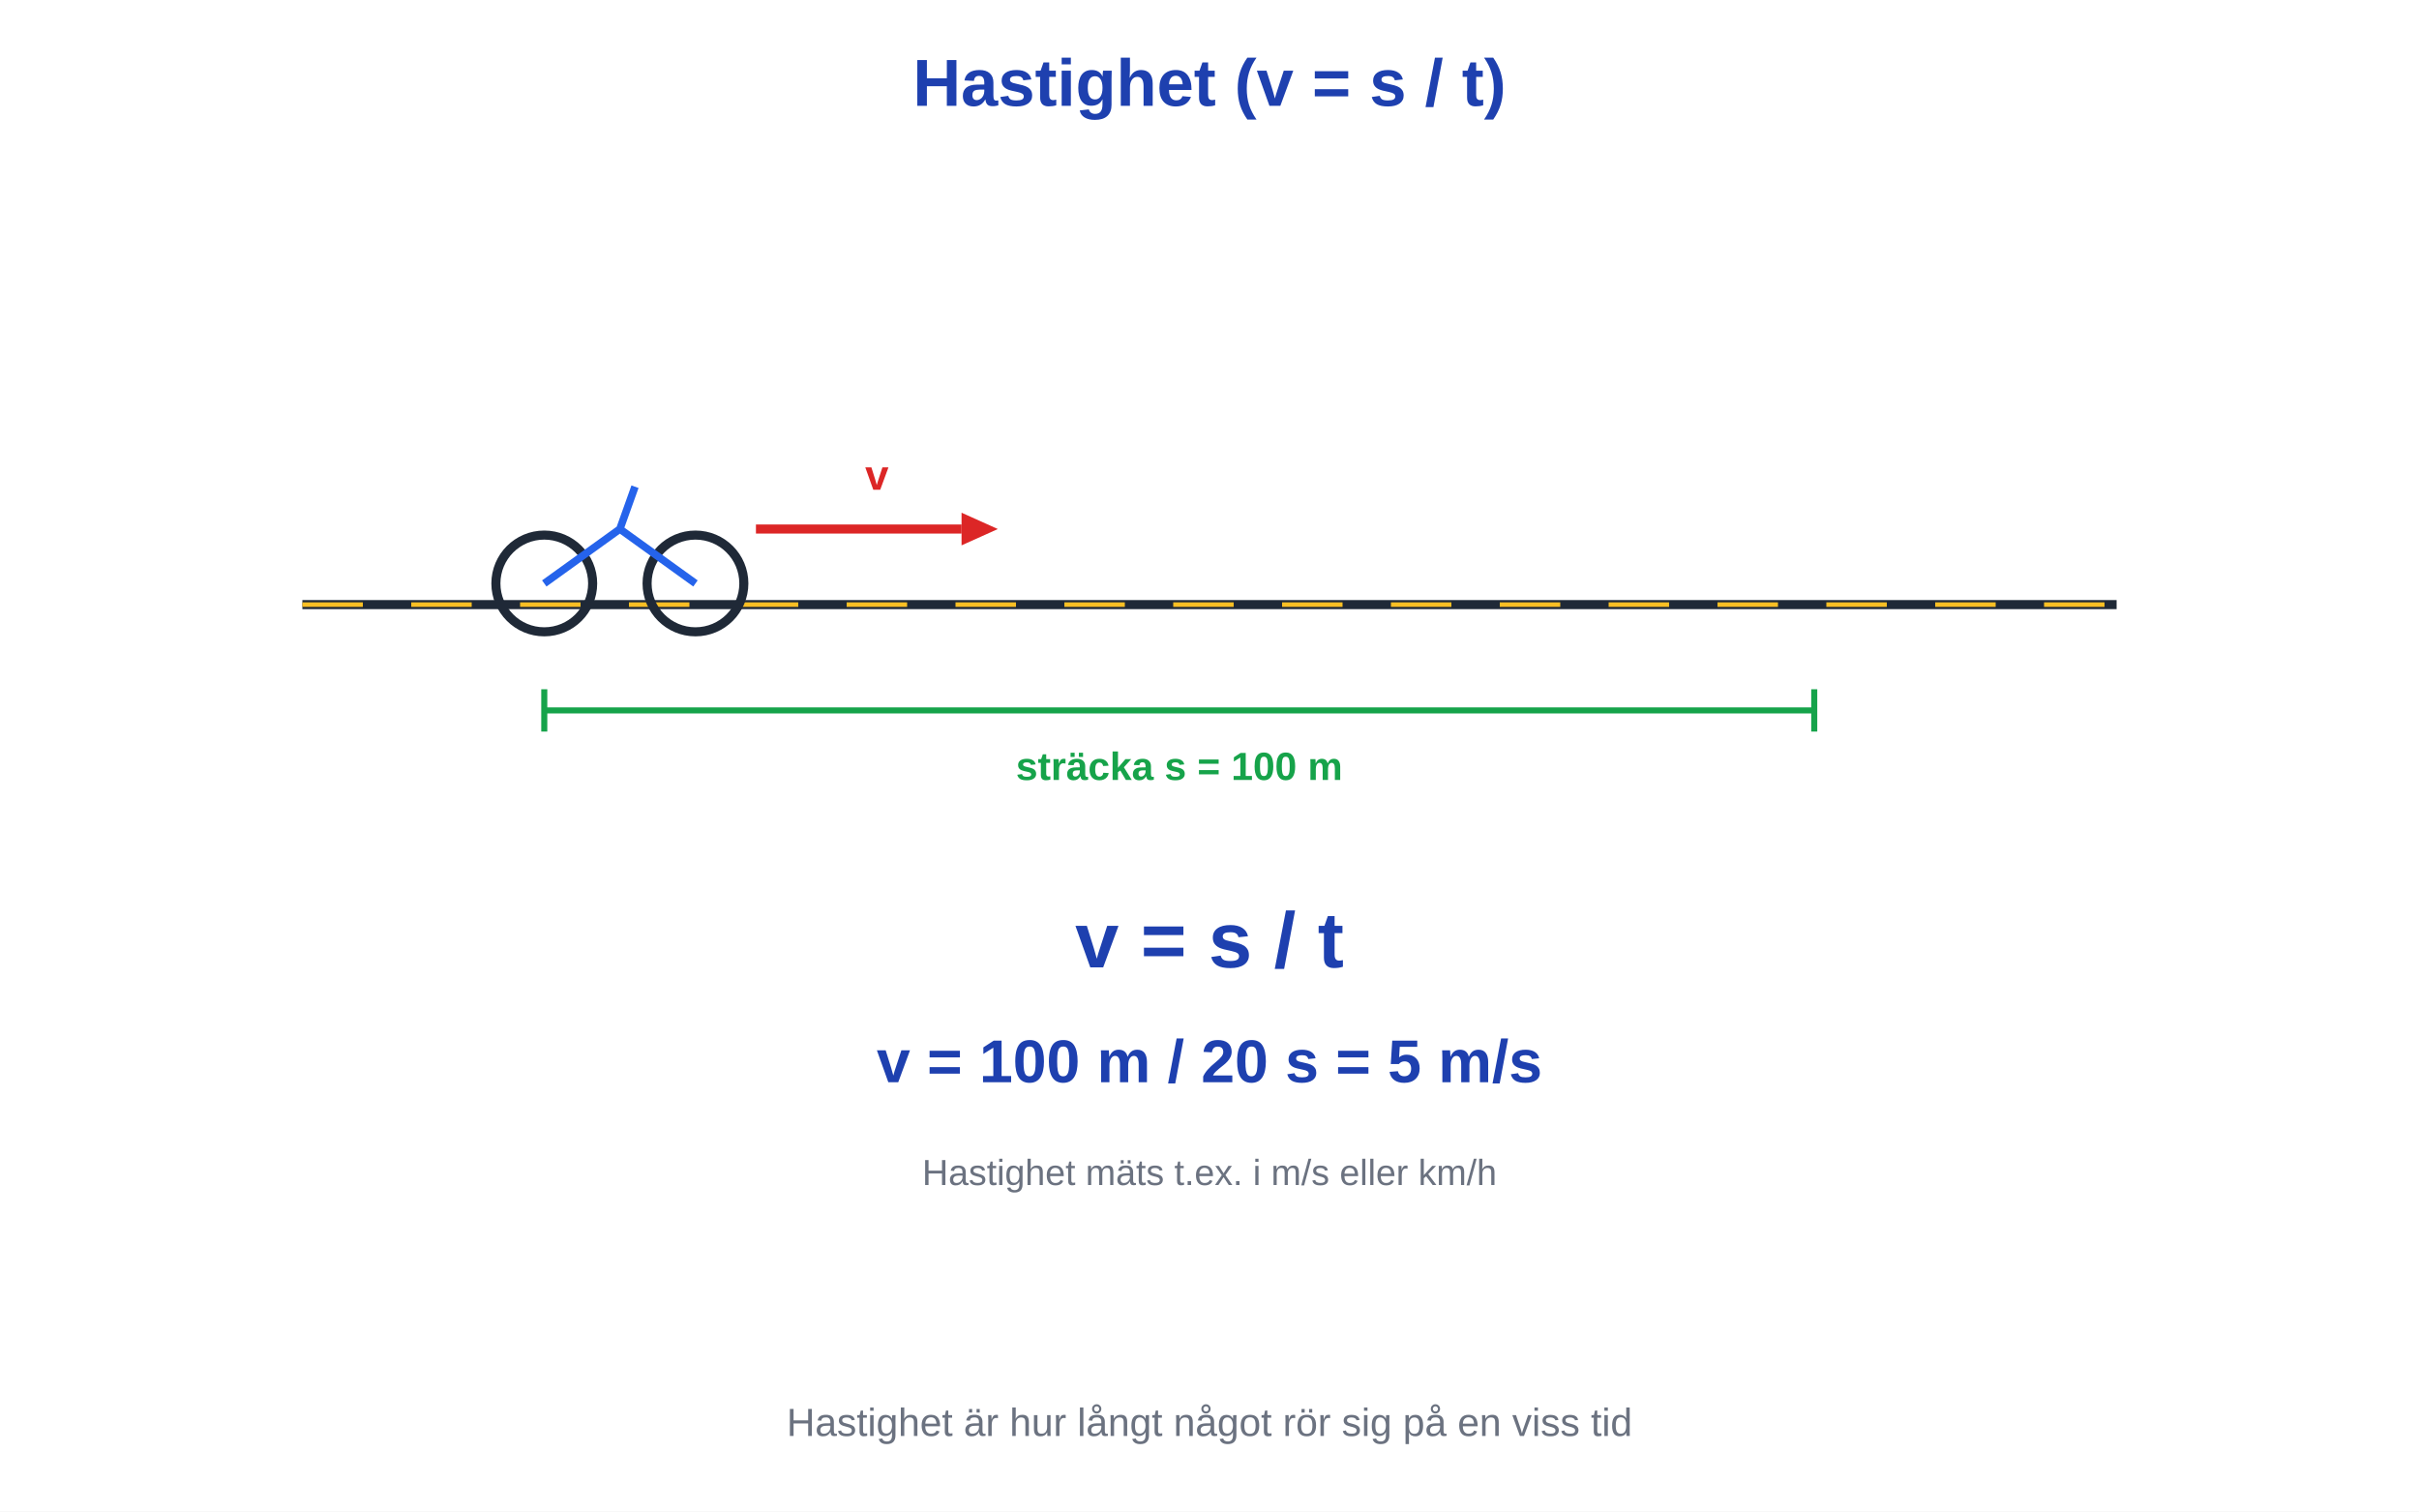
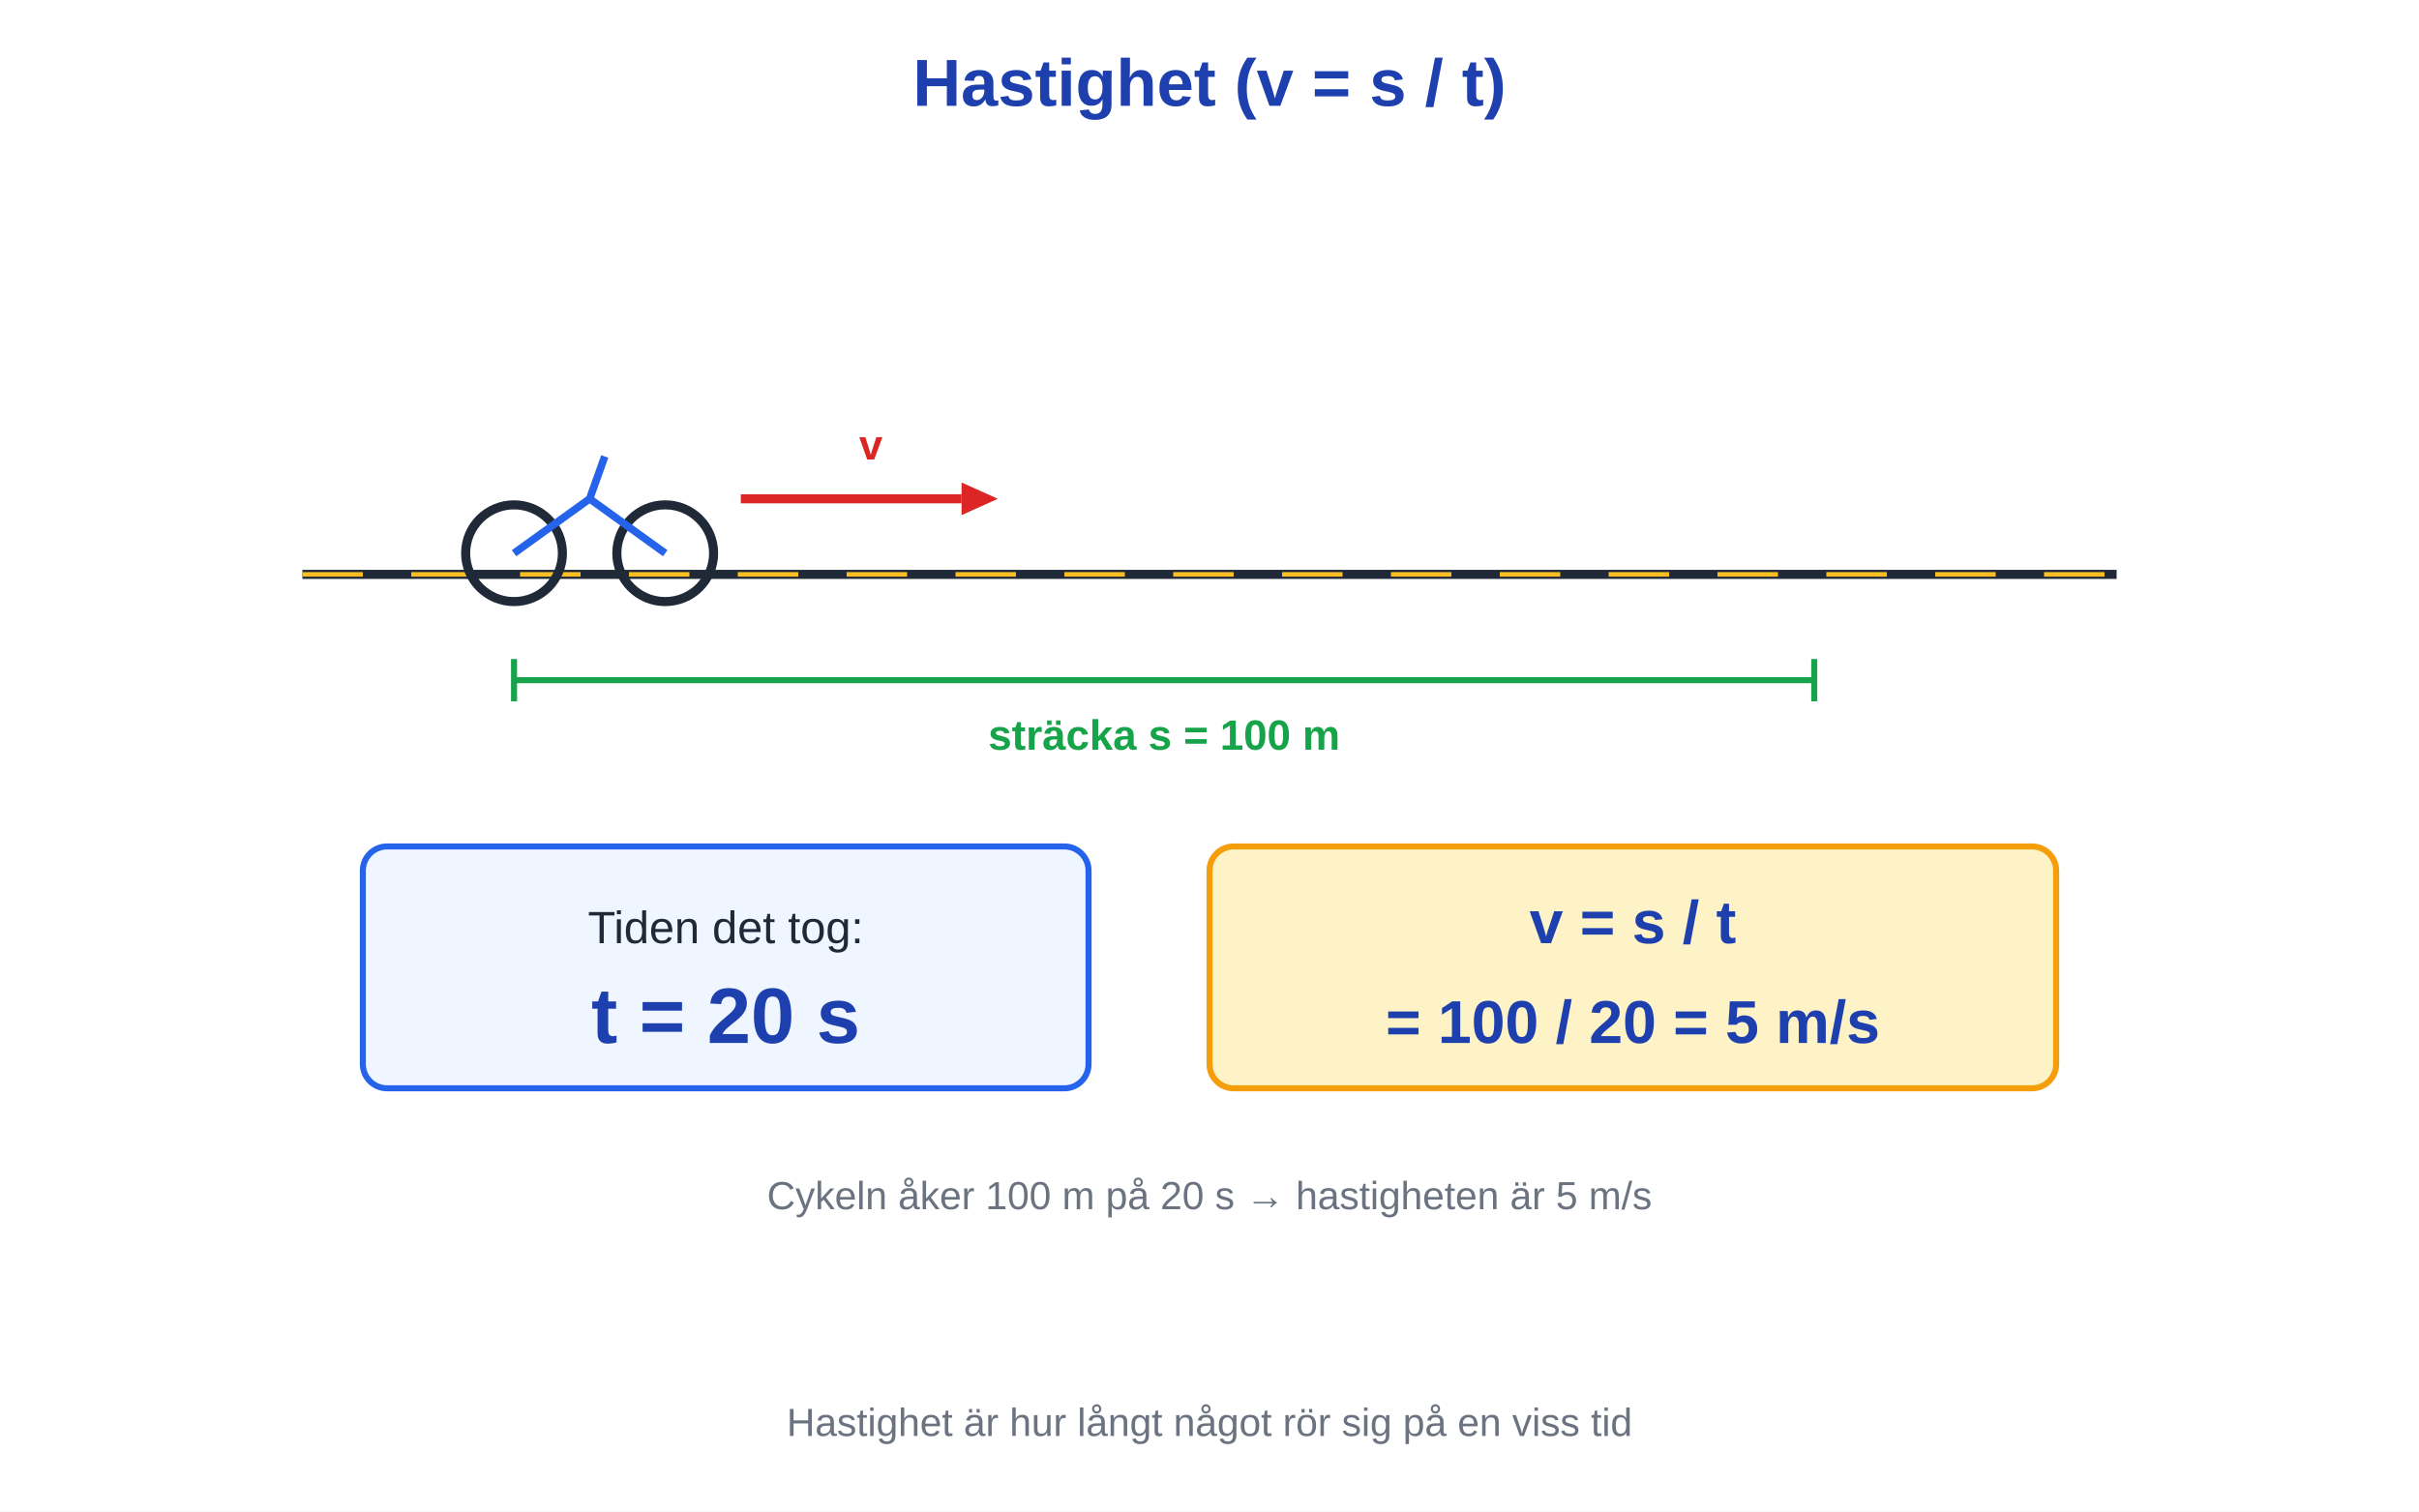
<svg xmlns="http://www.w3.org/2000/svg" viewBox="0 0 800 500" width="800" height="500">
  <rect width="800" height="500" fill="white" />
  <text x="400" y="35" font-family="Arial,sans-serif" font-size="22" fill="#1e40af" text-anchor="middle" font-weight="bold">Hastighet (v = s / t)</text>
-   <line x1="100" y1="200" x2="700" y2="200" stroke="#1f2937" stroke-width="3" />
-   <line x1="100" y1="200" x2="700" y2="200" stroke="#fbbf24" stroke-width="1.5" stroke-dasharray="20,16" />
-   <circle cx="180" cy="193" r="16" fill="none" stroke="#1f2937" stroke-width="3" />
-   <circle cx="230" cy="193" r="16" fill="none" stroke="#1f2937" stroke-width="3" />
-   <path d="M 180 193 L 205 175 L 230 193 M 205 175 L 210 161" fill="none" stroke="#2563eb" stroke-width="2.5" />
-   <line x1="250.0" y1="175.0" x2="318.0" y2="175.0" stroke="#dc2626" stroke-width="3" />
-   <polygon points="330.0,175.0 318.0,180.4 318.0,169.6" fill="#dc2626" />
-   <text x="290" y="162" font-family="Arial,sans-serif" font-size="14" fill="#dc2626" text-anchor="middle" font-weight="bold">v</text>
-   <line x1="180" y1="235" x2="600" y2="235" stroke="#16a34a" stroke-width="2" />
-   <line x1="180" y1="228" x2="180" y2="242" stroke="#16a34a" stroke-width="2" />
-   <line x1="600" y1="228" x2="600" y2="242" stroke="#16a34a" stroke-width="2" />
-   <text x="390" y="258" font-family="Arial,sans-serif" font-size="13" fill="#16a34a" text-anchor="middle" font-weight="bold">sträcka s = 100 m</text>
-   <text x="400" y="320" font-family="Arial,sans-serif" font-size="26" fill="#1e40af" text-anchor="middle" font-weight="bold">v = s / t</text>
-   <text x="400" y="358" font-family="Arial,sans-serif" font-size="20" fill="#1e40af" text-anchor="middle" font-weight="bold">v = 100 m / 20 s = 5 m/s</text>
-   <text x="400" y="392" font-family="Arial,sans-serif" font-size="12" fill="#6b7280" text-anchor="middle">Hastighet mäts t.ex. i m/s eller km/h</text>
+   <line x1="100" y1="190" x2="700" y2="190" stroke="#1f2937" stroke-width="3" />
+   <line x1="100" y1="190" x2="700" y2="190" stroke="#fbbf24" stroke-width="1.5" stroke-dasharray="20,16" />
+   <circle cx="170" cy="183" r="16" fill="none" stroke="#1f2937" stroke-width="3" />
+   <circle cx="220" cy="183" r="16" fill="none" stroke="#1f2937" stroke-width="3" />
+   <path d="M 170 183 L 195 165 L 220 183 M 195 165 L 200 151" fill="none" stroke="#2563eb" stroke-width="2.5" />
+   <line x1="245" y1="165" x2="318" y2="165" stroke="#dc2626" stroke-width="3" />
+   <polygon points="330,165 318,170.4 318,159.6" fill="#dc2626" />
+   <text x="288" y="152" font-family="Arial,sans-serif" font-size="14" fill="#dc2626" text-anchor="middle" font-weight="bold">v</text>
+   <line x1="170" y1="225" x2="600" y2="225" stroke="#16a34a" stroke-width="2" />
+   <line x1="170" y1="218" x2="170" y2="232" stroke="#16a34a" stroke-width="2" />
+   <line x1="600" y1="218" x2="600" y2="232" stroke="#16a34a" stroke-width="2" />
+   <text x="385" y="248" font-family="Arial,sans-serif" font-size="14" fill="#16a34a" text-anchor="middle" font-weight="bold">sträcka s = 100 m</text>
+   <rect x="120" y="280" width="240" height="80" rx="8" fill="#eff6ff" stroke="#2563eb" stroke-width="2" />
+   <text x="240" y="312" font-family="Arial,sans-serif" font-size="15" fill="#1f2937" text-anchor="middle">Tiden det tog:</text>
+   <text x="240" y="345" font-family="Arial,sans-serif" font-size="26" fill="#1e40af" text-anchor="middle" font-weight="bold">t = 20 s</text>
+   <rect x="400" y="280" width="280" height="80" rx="8" fill="#fef3c7" stroke="#f59e0b" stroke-width="2" />
+   <text x="540" y="312" font-family="Arial,sans-serif" font-size="20" fill="#1e40af" text-anchor="middle" font-weight="bold">v = s / t</text>
+   <text x="540" y="345" font-family="Arial,sans-serif" font-size="20" fill="#1e40af" text-anchor="middle" font-weight="bold">= 100 / 20 = 5 m/s</text>
+   <text x="400" y="400" font-family="Arial,sans-serif" font-size="13" fill="#6b7280" text-anchor="middle">Cykeln åker 100 m på 20 s → hastigheten är 5 m/s</text>
  <text x="400" y="475" font-family="Arial,sans-serif" font-size="13" fill="#6b7280" text-anchor="middle">Hastighet är hur långt något rör sig på en viss tid</text>
</svg>
